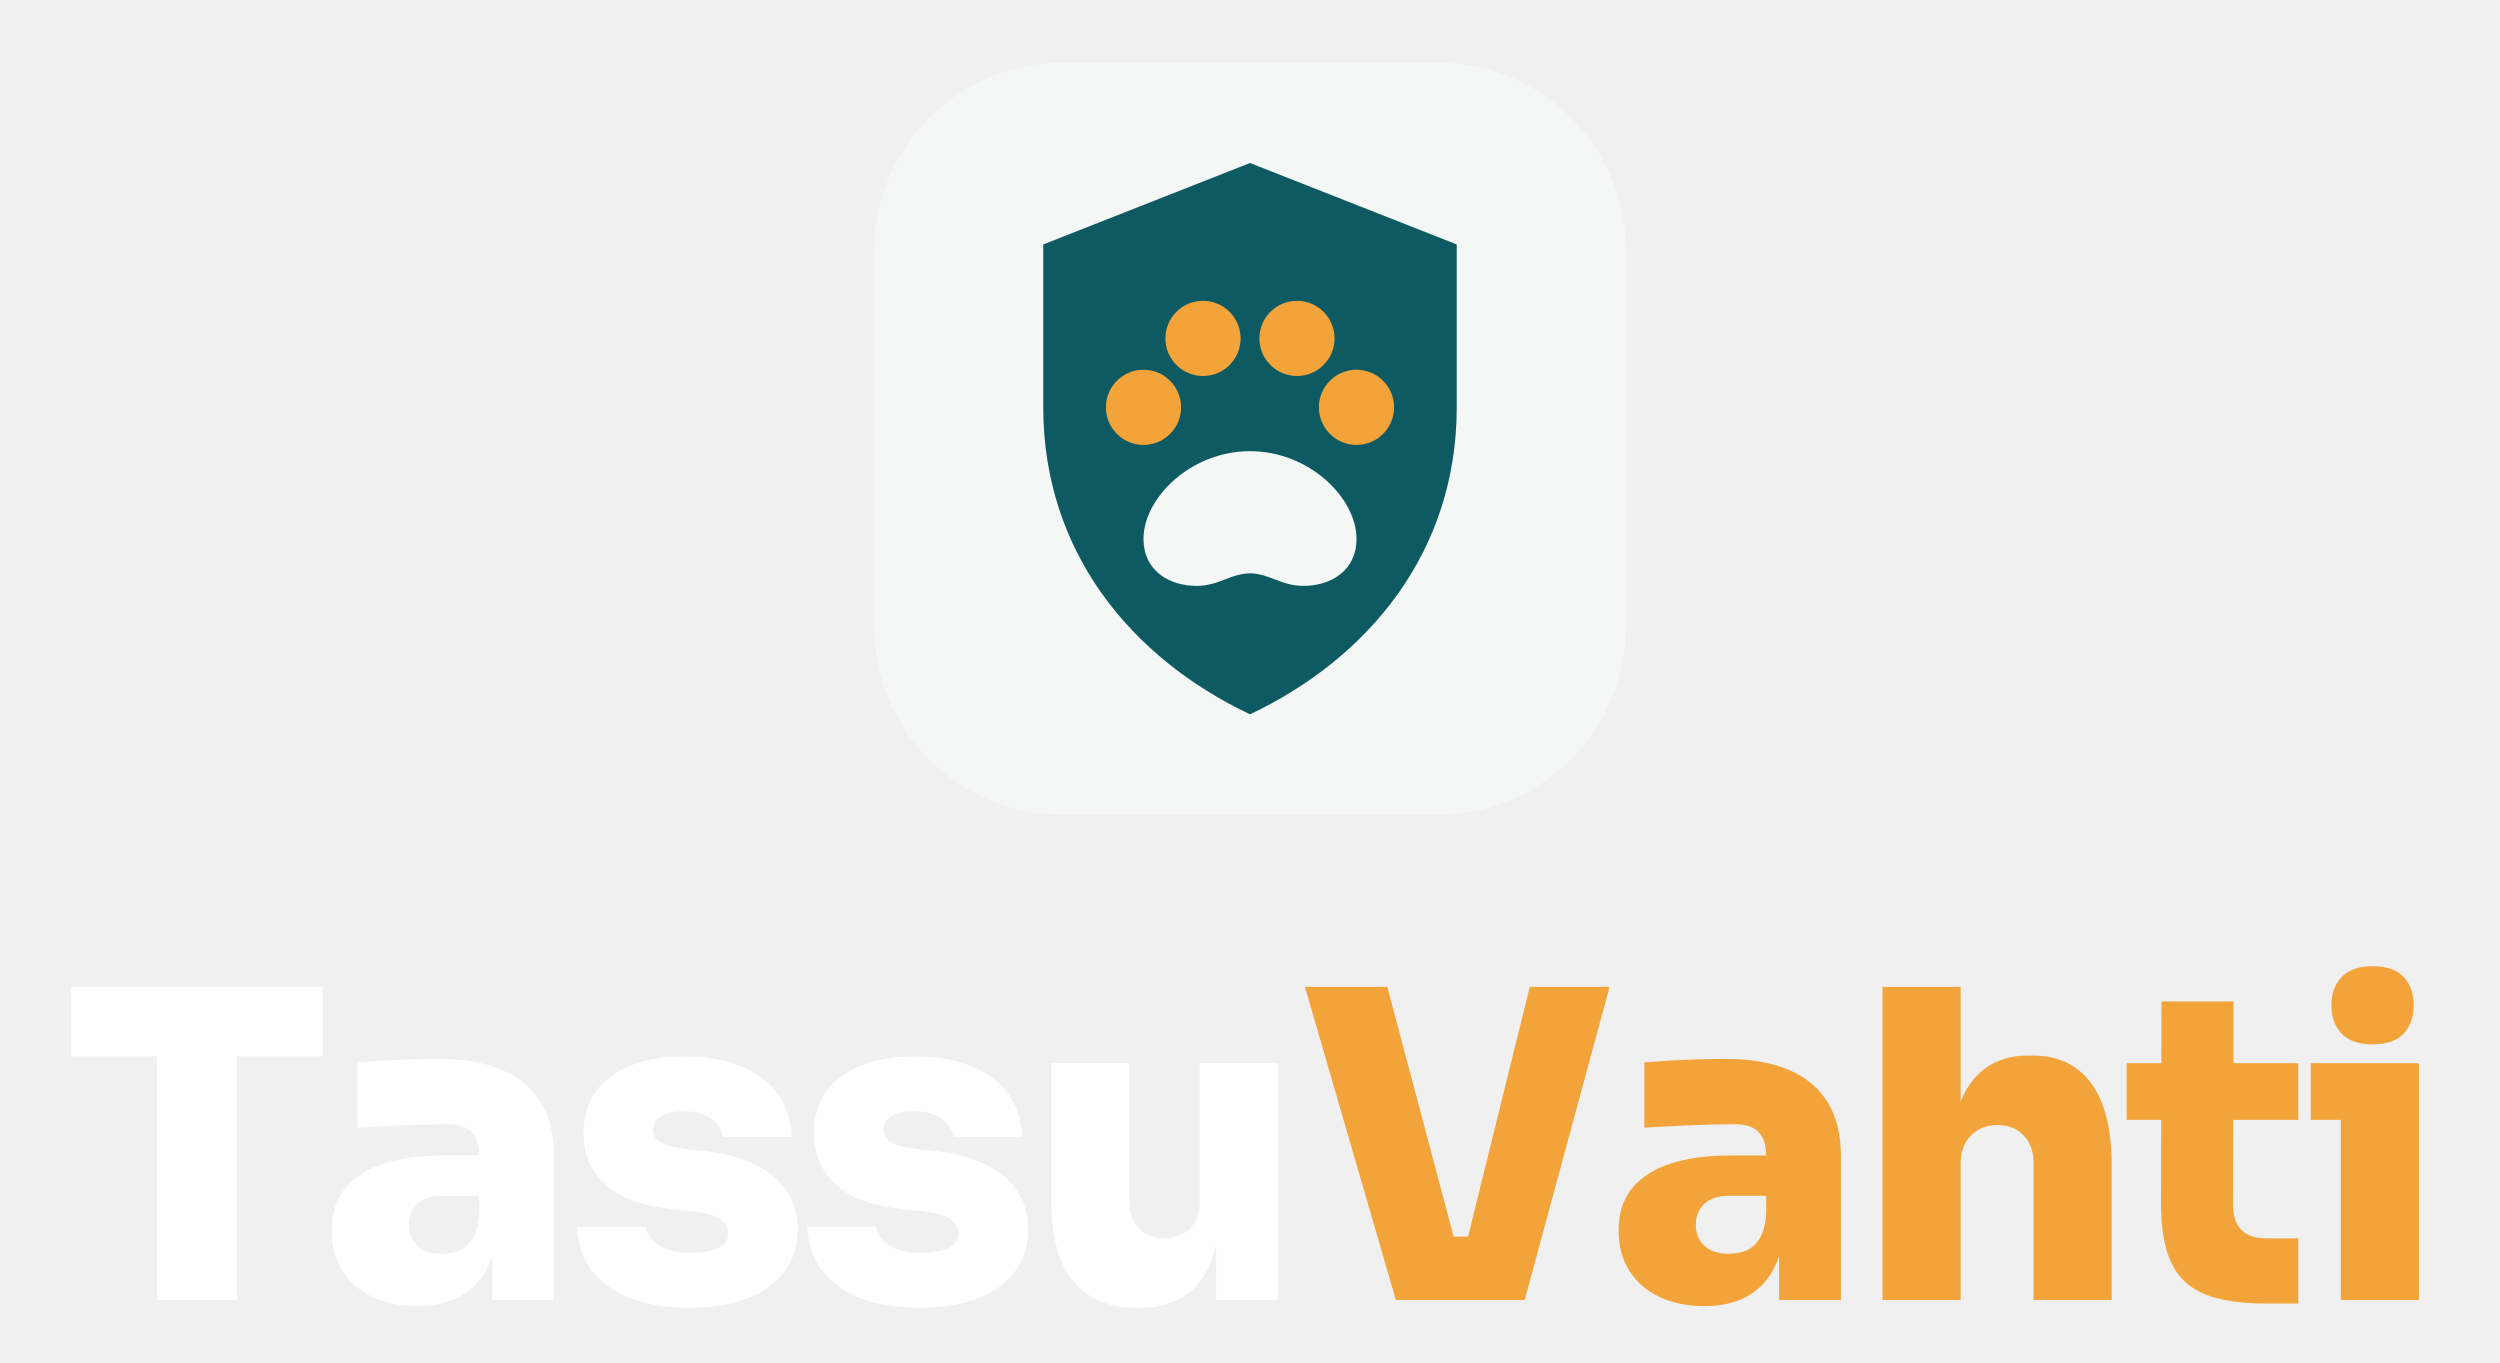
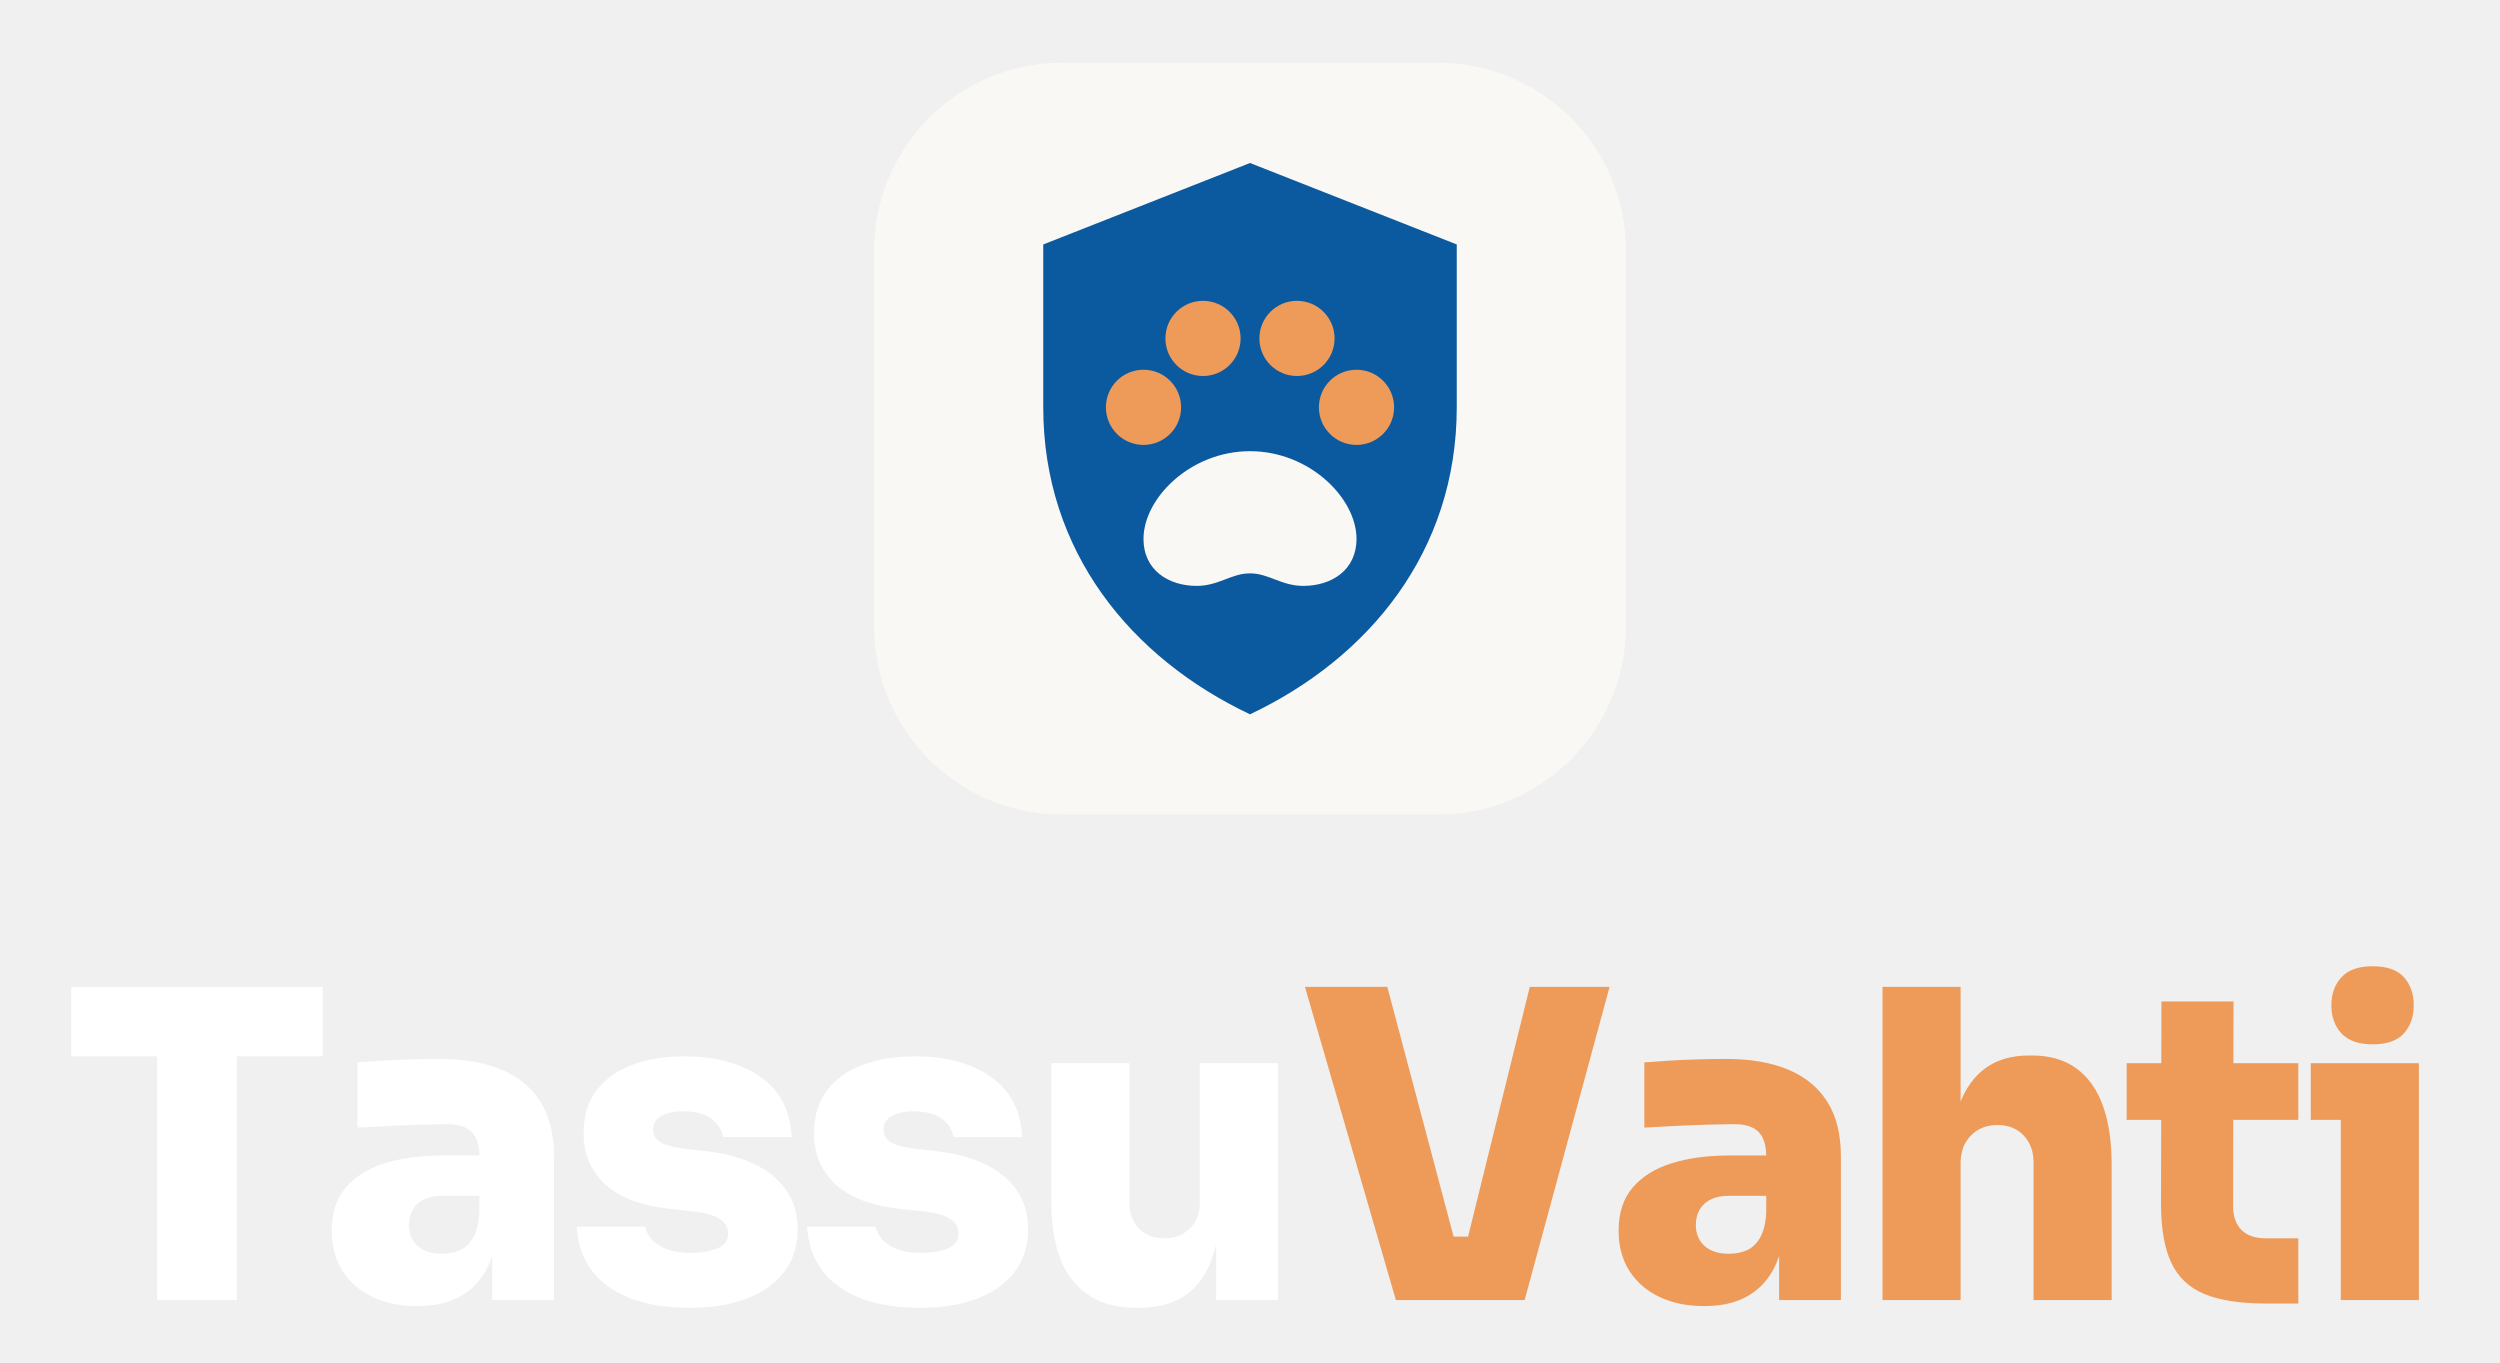
<svg xmlns="http://www.w3.org/2000/svg" width="5826" height="3176" viewBox="-146.0 -146.0 5826.0 3175.5">
  <g transform="translate(1891.0 0) scale(14.6)">
-     <rect width="120" height="120" rx="30" fill="#F5F7F6" />
-     <path d="M60 16 L93 29 V55 C93 78 79 95 60 104 C41 95 27 78 27 55 V29 Z" fill="#0E5A63" />
-     <path d="M60 62c-9.5 0-17 7.5-17 14 0 5 4 7.5 8.5 7.5 3.5 0 5.5-2 8.5-2s5 2 8.5 2c4.5 0 8.5-2.5 8.5-7.5 0-6.5-7.5-14-17-14z" fill="#F5F7F6" />
-     <circle cx="43" cy="55" r="6" fill="#F2A33A" />
-     <circle cx="52.5" cy="44" r="6" fill="#F2A33A" />
-     <circle cx="67.5" cy="44" r="6" fill="#F2A33A" />
-     <circle cx="77" cy="55" r="6" fill="#F2A33A" />
+     <rect width="120" height="120" rx="30" fill="#FAF8F5" />
+     <path d="M60 16 L93 29 V55 C93 78 79 95 60 104 C41 95 27 78 27 55 V29 Z" fill="#0B5AA0" />
+     <path d="M60 62c-9.5 0-17 7.5-17 14 0 5 4 7.5 8.5 7.5 3.5 0 5.5-2 8.5-2s5 2 8.5 2c4.5 0 8.5-2.5 8.5-7.5 0-6.5-7.5-14-17-14z" fill="#FAF8F5" />
+     <circle cx="43" cy="55" r="6" fill="#EE9B5A" />
+     <circle cx="52.5" cy="44" r="6" fill="#EE9B5A" />
+     <circle cx="67.5" cy="44" r="6" fill="#EE9B5A" />
+     <circle cx="77" cy="55" r="6" fill="#EE9B5A" />
  </g>
  <g transform="translate(0.0 2153.5)">
    <path d="M220.0 730V142H406.0V730ZM20.0 162V0H606.0V162Z M1001.0 730V568H971.0V395Q971.0 357 953.5 338.5Q936.0 320 896.0 320Q877.0 320 840.0 321.0Q803.0 322 762.0 324.0Q721.0 326 687.0 328V176Q711.0 174 744.0 172.0Q777.0 170 812.5 169.0Q848.0 168 878.0 168Q963.0 168 1022.5 193.0Q1082.0 218 1113.5 268.0Q1145.0 318 1145.0 395V730ZM826.0 744Q768.0 744 723.0 723.0Q678.0 702 652.5 662.5Q627.0 623 627.0 568Q627.0 506 660.0 467.5Q693.0 429 751.0 411.0Q809.0 393 884.0 393H991.0V487H884.0Q847.0 487 827.0 505.5Q807.0 524 807.0 555Q807.0 585 827.0 603.5Q847.0 622 884.0 622Q908.0 622 926.5 613.5Q945.0 605 957.0 584.0Q969.0 563 971.0 526L1013.0 566Q1008.0 623 985.5 662.5Q963.0 702 923.5 723.0Q884.0 744 826.0 744Z M1461.0 748Q1341.0 748 1272.0 698.5Q1203.0 649 1198.0 559H1358.0Q1362.0 584 1389.0 602.0Q1416.0 620 1465.0 620Q1500.0 620 1525.5 609.5Q1551.0 599 1551.0 575Q1551.0 554 1531.0 540.5Q1511.0 527 1458.0 522L1420.0 518Q1314.0 507 1264.0 460.0Q1214.0 413 1214.0 342Q1214.0 281 1244.0 241.5Q1274.0 202 1327.0 182.0Q1380.0 162 1448.0 162Q1559.0 162 1627.0 210.5Q1695.0 259 1699.0 350H1539.0Q1535.0 325 1512.0 307.5Q1489.0 290 1446.0 290Q1415.0 290 1395.5 301.0Q1376.0 312 1376.0 332Q1376.0 353 1394.5 363.0Q1413.0 373 1454.0 378L1492.0 382Q1598.0 393 1655.5 440.5Q1713.0 488 1713.0 565Q1713.0 622 1682.5 663.0Q1652.0 704 1595.5 726.0Q1539.0 748 1461.0 748Z M1998.0 748Q1878.0 748 1809.0 698.5Q1740.0 649 1735.0 559H1895.0Q1899.0 584 1926.0 602.0Q1953.0 620 2002.0 620Q2037.0 620 2062.5 609.5Q2088.0 599 2088.0 575Q2088.0 554 2068.0 540.5Q2048.0 527 1995.0 522L1957.0 518Q1851.0 507 1801.0 460.0Q1751.0 413 1751.0 342Q1751.0 281 1781.0 241.5Q1811.0 202 1864.0 182.0Q1917.0 162 1985.0 162Q2096.0 162 2164.0 210.5Q2232.0 259 2236.0 350H2076.0Q2072.0 325 2049.0 307.5Q2026.0 290 1983.0 290Q1952.0 290 1932.5 301.0Q1913.0 312 1913.0 332Q1913.0 353 1931.5 363.0Q1950.0 373 1991.0 378L2029.0 382Q2135.0 393 2192.5 440.5Q2250.0 488 2250.0 565Q2250.0 622 2219.5 663.0Q2189.0 704 2132.5 726.0Q2076.0 748 1998.0 748Z M2501.0 748Q2407.0 748 2355.5 686.5Q2304.0 625 2304.0 498V178H2486.0V503Q2486.0 540 2508.0 563.0Q2530.0 586 2567.0 586Q2604.0 586 2627.0 563.0Q2650.0 540 2650.0 501V178H2832.0V730H2688.0V498H2698.0Q2698.0 583 2676.5 638.5Q2655.0 694 2613.0 721.0Q2571.0 748 2509.0 748Z" fill="#FFFFFF" />
-     <path d="M3107.0 730 2895.0 0H3087.0L3246.0 599L3211.0 582H3307.0L3271.0 599L3419.0 0H3605.0L3407.0 730Z M4000.0 730V568H3970.0V395Q3970.0 357 3952.5 338.5Q3935.0 320 3895.0 320Q3876.0 320 3839.0 321.0Q3802.0 322 3761.0 324.0Q3720.0 326 3686.0 328V176Q3710.0 174 3743.0 172.0Q3776.0 170 3811.5 169.0Q3847.0 168 3877.0 168Q3962.0 168 4021.5 193.0Q4081.0 218 4112.5 268.0Q4144.0 318 4144.0 395V730ZM3825.0 744Q3767.0 744 3722.0 723.0Q3677.0 702 3651.5 662.5Q3626.0 623 3626.0 568Q3626.0 506 3659.0 467.5Q3692.0 429 3750.0 411.0Q3808.0 393 3883.0 393H3990.0V487H3883.0Q3846.0 487 3826.0 505.5Q3806.0 524 3806.0 555Q3806.0 585 3826.0 603.5Q3846.0 622 3883.0 622Q3907.0 622 3925.5 613.5Q3944.0 605 3956.0 584.0Q3968.0 563 3970.0 526L4012.0 566Q4007.0 623 3984.5 662.5Q3962.0 702 3922.5 723.0Q3883.0 744 3825.0 744Z M4241.0 730V0H4423.0V416H4399.0Q4399.0 332 4420.0 275.0Q4441.0 218 4481.5 189.0Q4522.0 160 4582.0 160H4590.0Q4680.0 160 4727.5 225.0Q4775.0 290 4775.0 416V730H4593.0V409Q4593.0 371 4570.0 346.5Q4547.0 322 4509.0 322Q4471.0 322 4447.0 346.5Q4423.0 371 4423.0 411V730Z M5135.0 738Q5045.0 738 4991.5 716.0Q4938.0 694 4914.0 643.0Q4890.0 592 4890.0 505L4891.0 34H5059.0L5058.0 510Q5058.0 547 5077.5 566.5Q5097.0 586 5134.0 586H5210.0V738ZM4810.0 310V178H5210.0V310Z M5309.0 730V178H5491.0V730ZM5239.0 310V178H5491.0V310ZM5383.5 134.0Q5334.0 134 5310.5 108.5Q5287.0 83 5287.0 43Q5287.0 3 5310.619 -22.5Q5334.238 -48.0 5383.0 -48Q5433.0 -48 5456.0 -22.5Q5479.0 3 5479.0 43Q5479.0 83 5456.0 108.5Q5433.0 134 5383.5 134.0Z" fill="#F2A33A" />
+     <path d="M3107.0 730 2895.0 0H3087.0L3246.0 599L3211.0 582H3307.0L3271.0 599L3419.0 0H3605.0L3407.0 730Z M4000.0 730V568H3970.0V395Q3970.0 357 3952.5 338.5Q3935.0 320 3895.0 320Q3876.0 320 3839.0 321.0Q3802.0 322 3761.0 324.0Q3720.0 326 3686.0 328V176Q3710.0 174 3743.0 172.0Q3776.0 170 3811.5 169.0Q3847.0 168 3877.0 168Q3962.0 168 4021.5 193.0Q4081.0 218 4112.5 268.0Q4144.0 318 4144.0 395V730ZM3825.0 744Q3767.0 744 3722.0 723.0Q3677.0 702 3651.5 662.5Q3626.0 623 3626.0 568Q3626.0 506 3659.0 467.5Q3692.0 429 3750.0 411.0Q3808.0 393 3883.0 393H3990.0V487H3883.0Q3846.0 487 3826.0 505.5Q3806.0 524 3806.0 555Q3806.0 585 3826.0 603.5Q3846.0 622 3883.0 622Q3907.0 622 3925.5 613.5Q3944.0 605 3956.0 584.0Q3968.0 563 3970.0 526L4012.0 566Q4007.0 623 3984.5 662.5Q3962.0 702 3922.5 723.0Q3883.0 744 3825.0 744Z M4241.0 730V0H4423.0V416H4399.0Q4399.0 332 4420.0 275.0Q4441.0 218 4481.5 189.0Q4522.0 160 4582.0 160H4590.0Q4680.0 160 4727.5 225.0Q4775.0 290 4775.0 416V730H4593.0V409Q4593.0 371 4570.0 346.5Q4547.0 322 4509.0 322Q4471.0 322 4447.0 346.5Q4423.0 371 4423.0 411V730Z M5135.0 738Q5045.0 738 4991.5 716.0Q4938.0 694 4914.0 643.0Q4890.0 592 4890.0 505L4891.0 34H5059.0L5058.0 510Q5058.0 547 5077.5 566.5Q5097.0 586 5134.0 586H5210.0V738ZM4810.0 310V178H5210.0V310Z M5309.0 730V178H5491.0V730ZM5239.0 310V178H5491.0V310ZM5383.5 134.0Q5334.0 134 5310.5 108.5Q5287.0 83 5287.0 43Q5287.0 3 5310.619 -22.5Q5334.238 -48.0 5383.0 -48Q5433.0 -48 5456.0 -22.5Q5479.0 3 5479.0 43Q5479.0 83 5456.0 108.5Q5433.0 134 5383.5 134.0Z" fill="#EE9B5A" />
  </g>
</svg>
